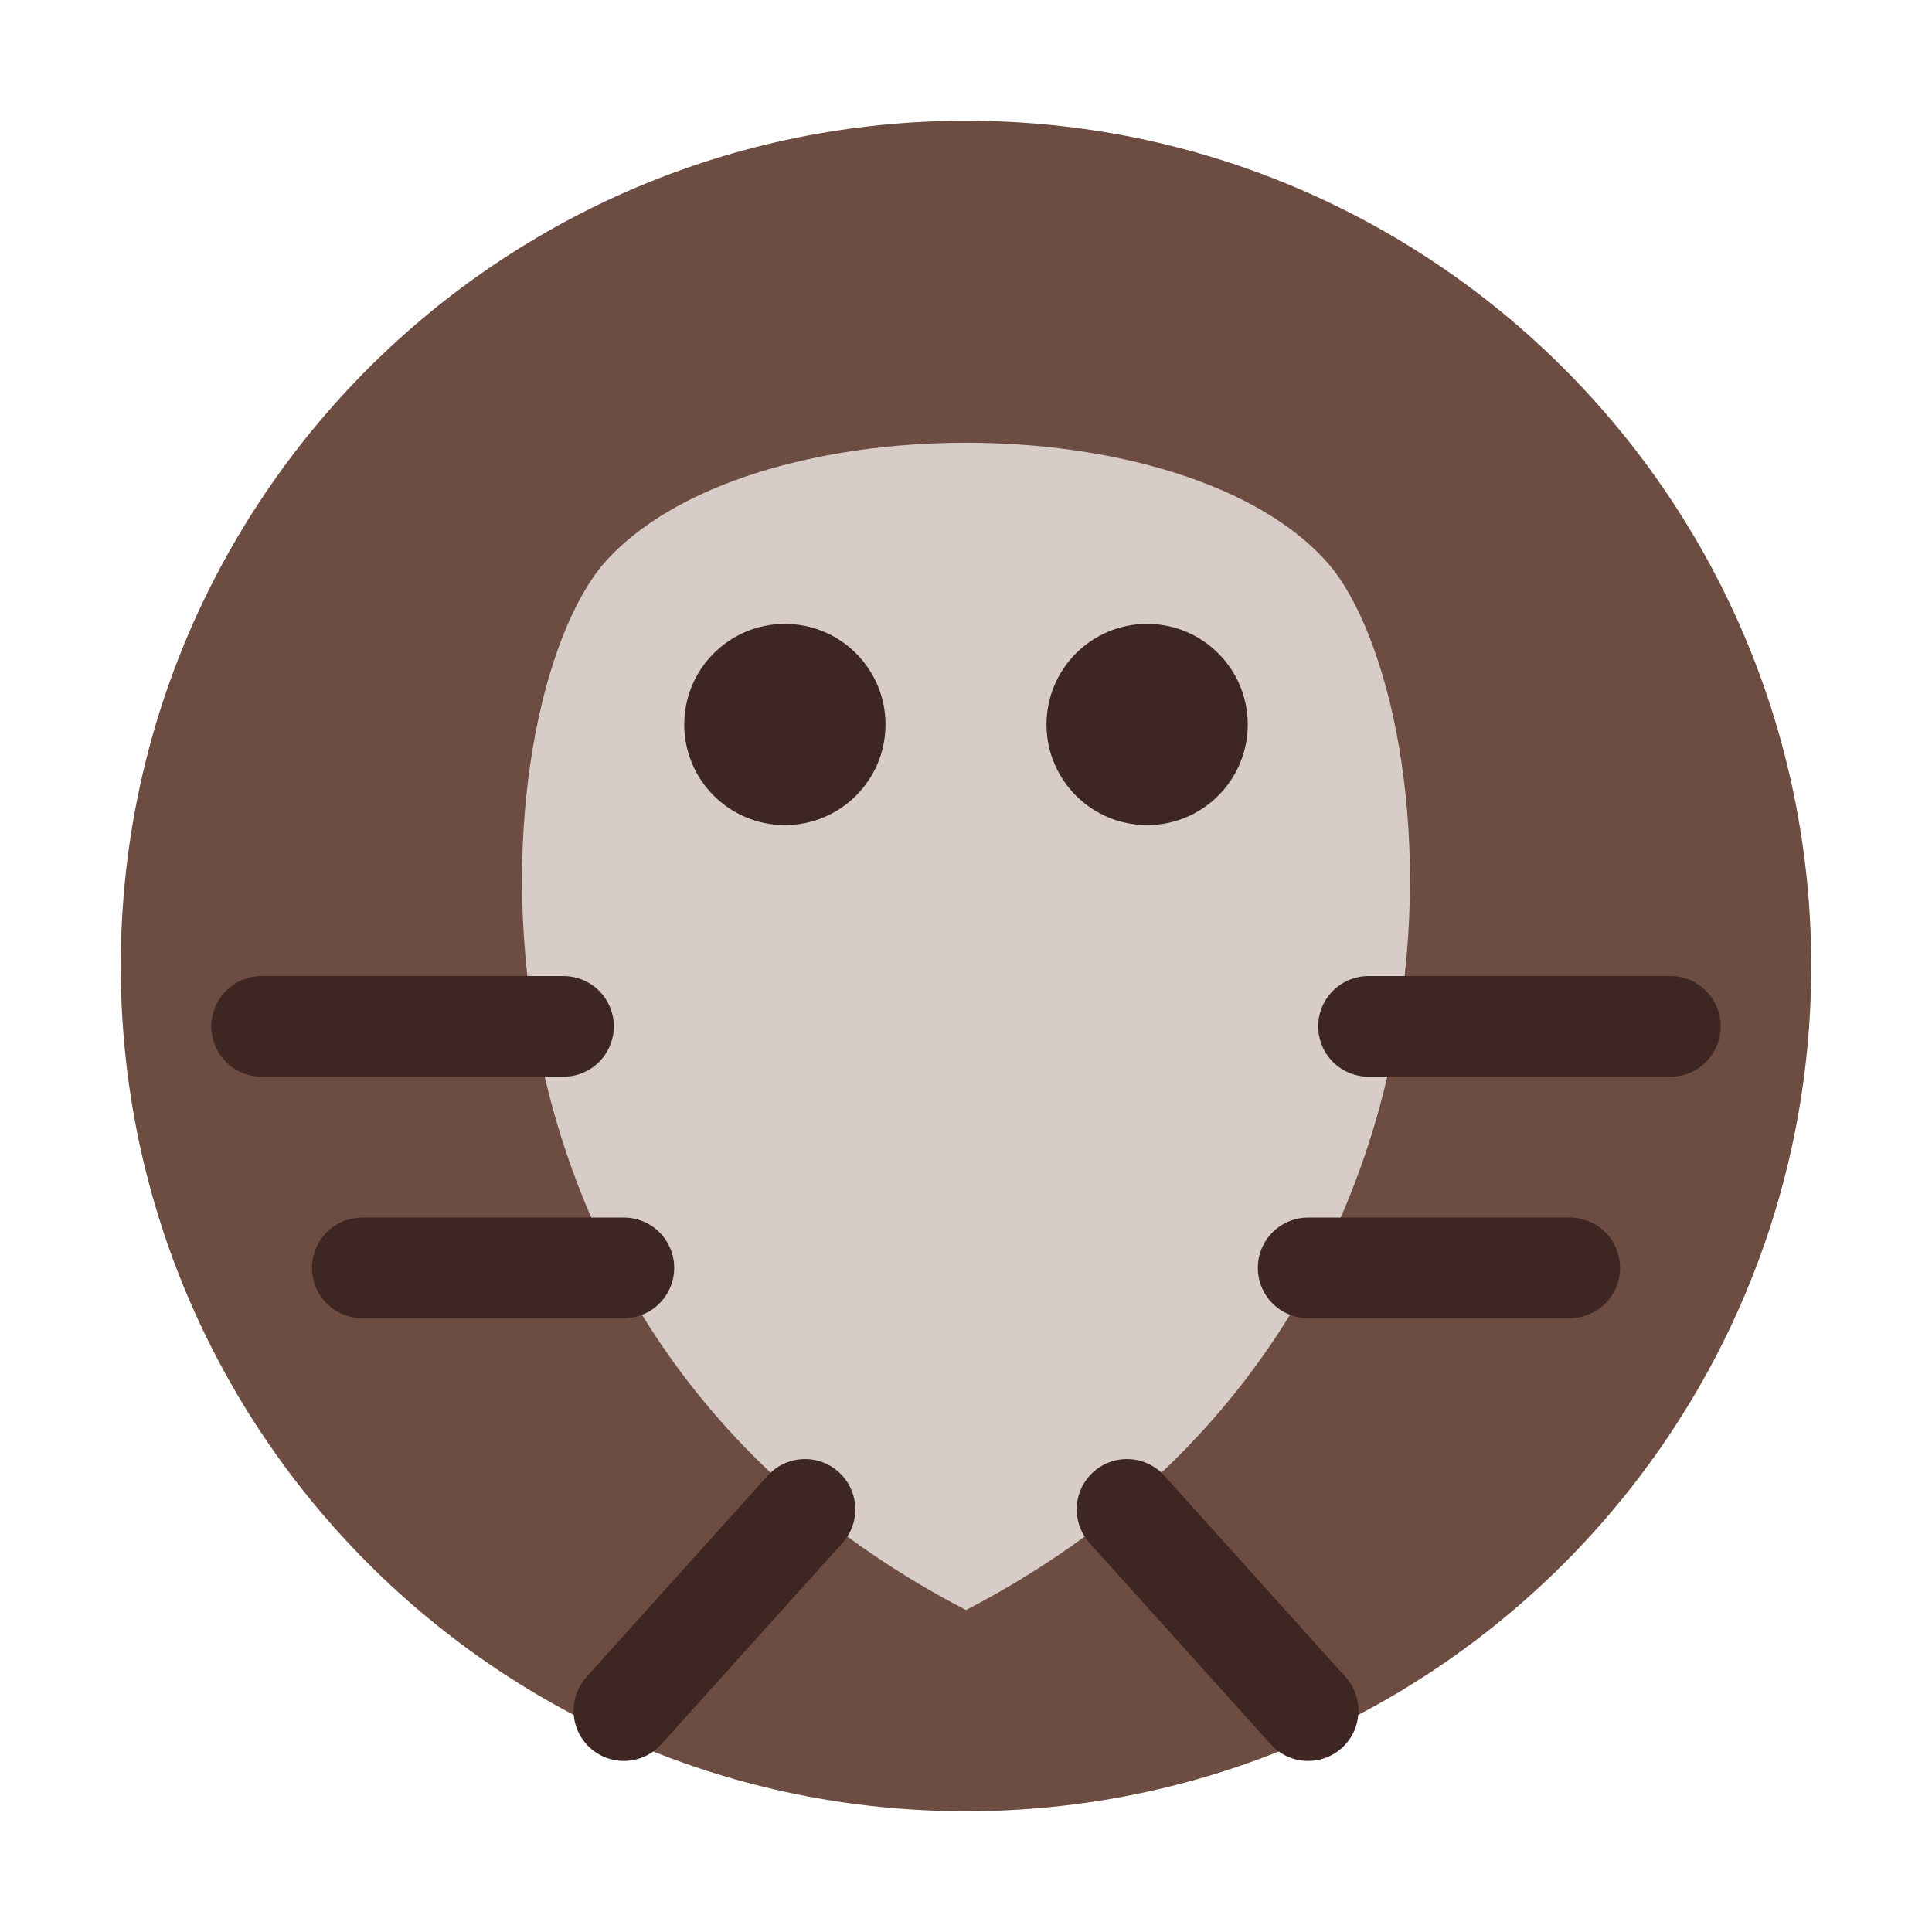
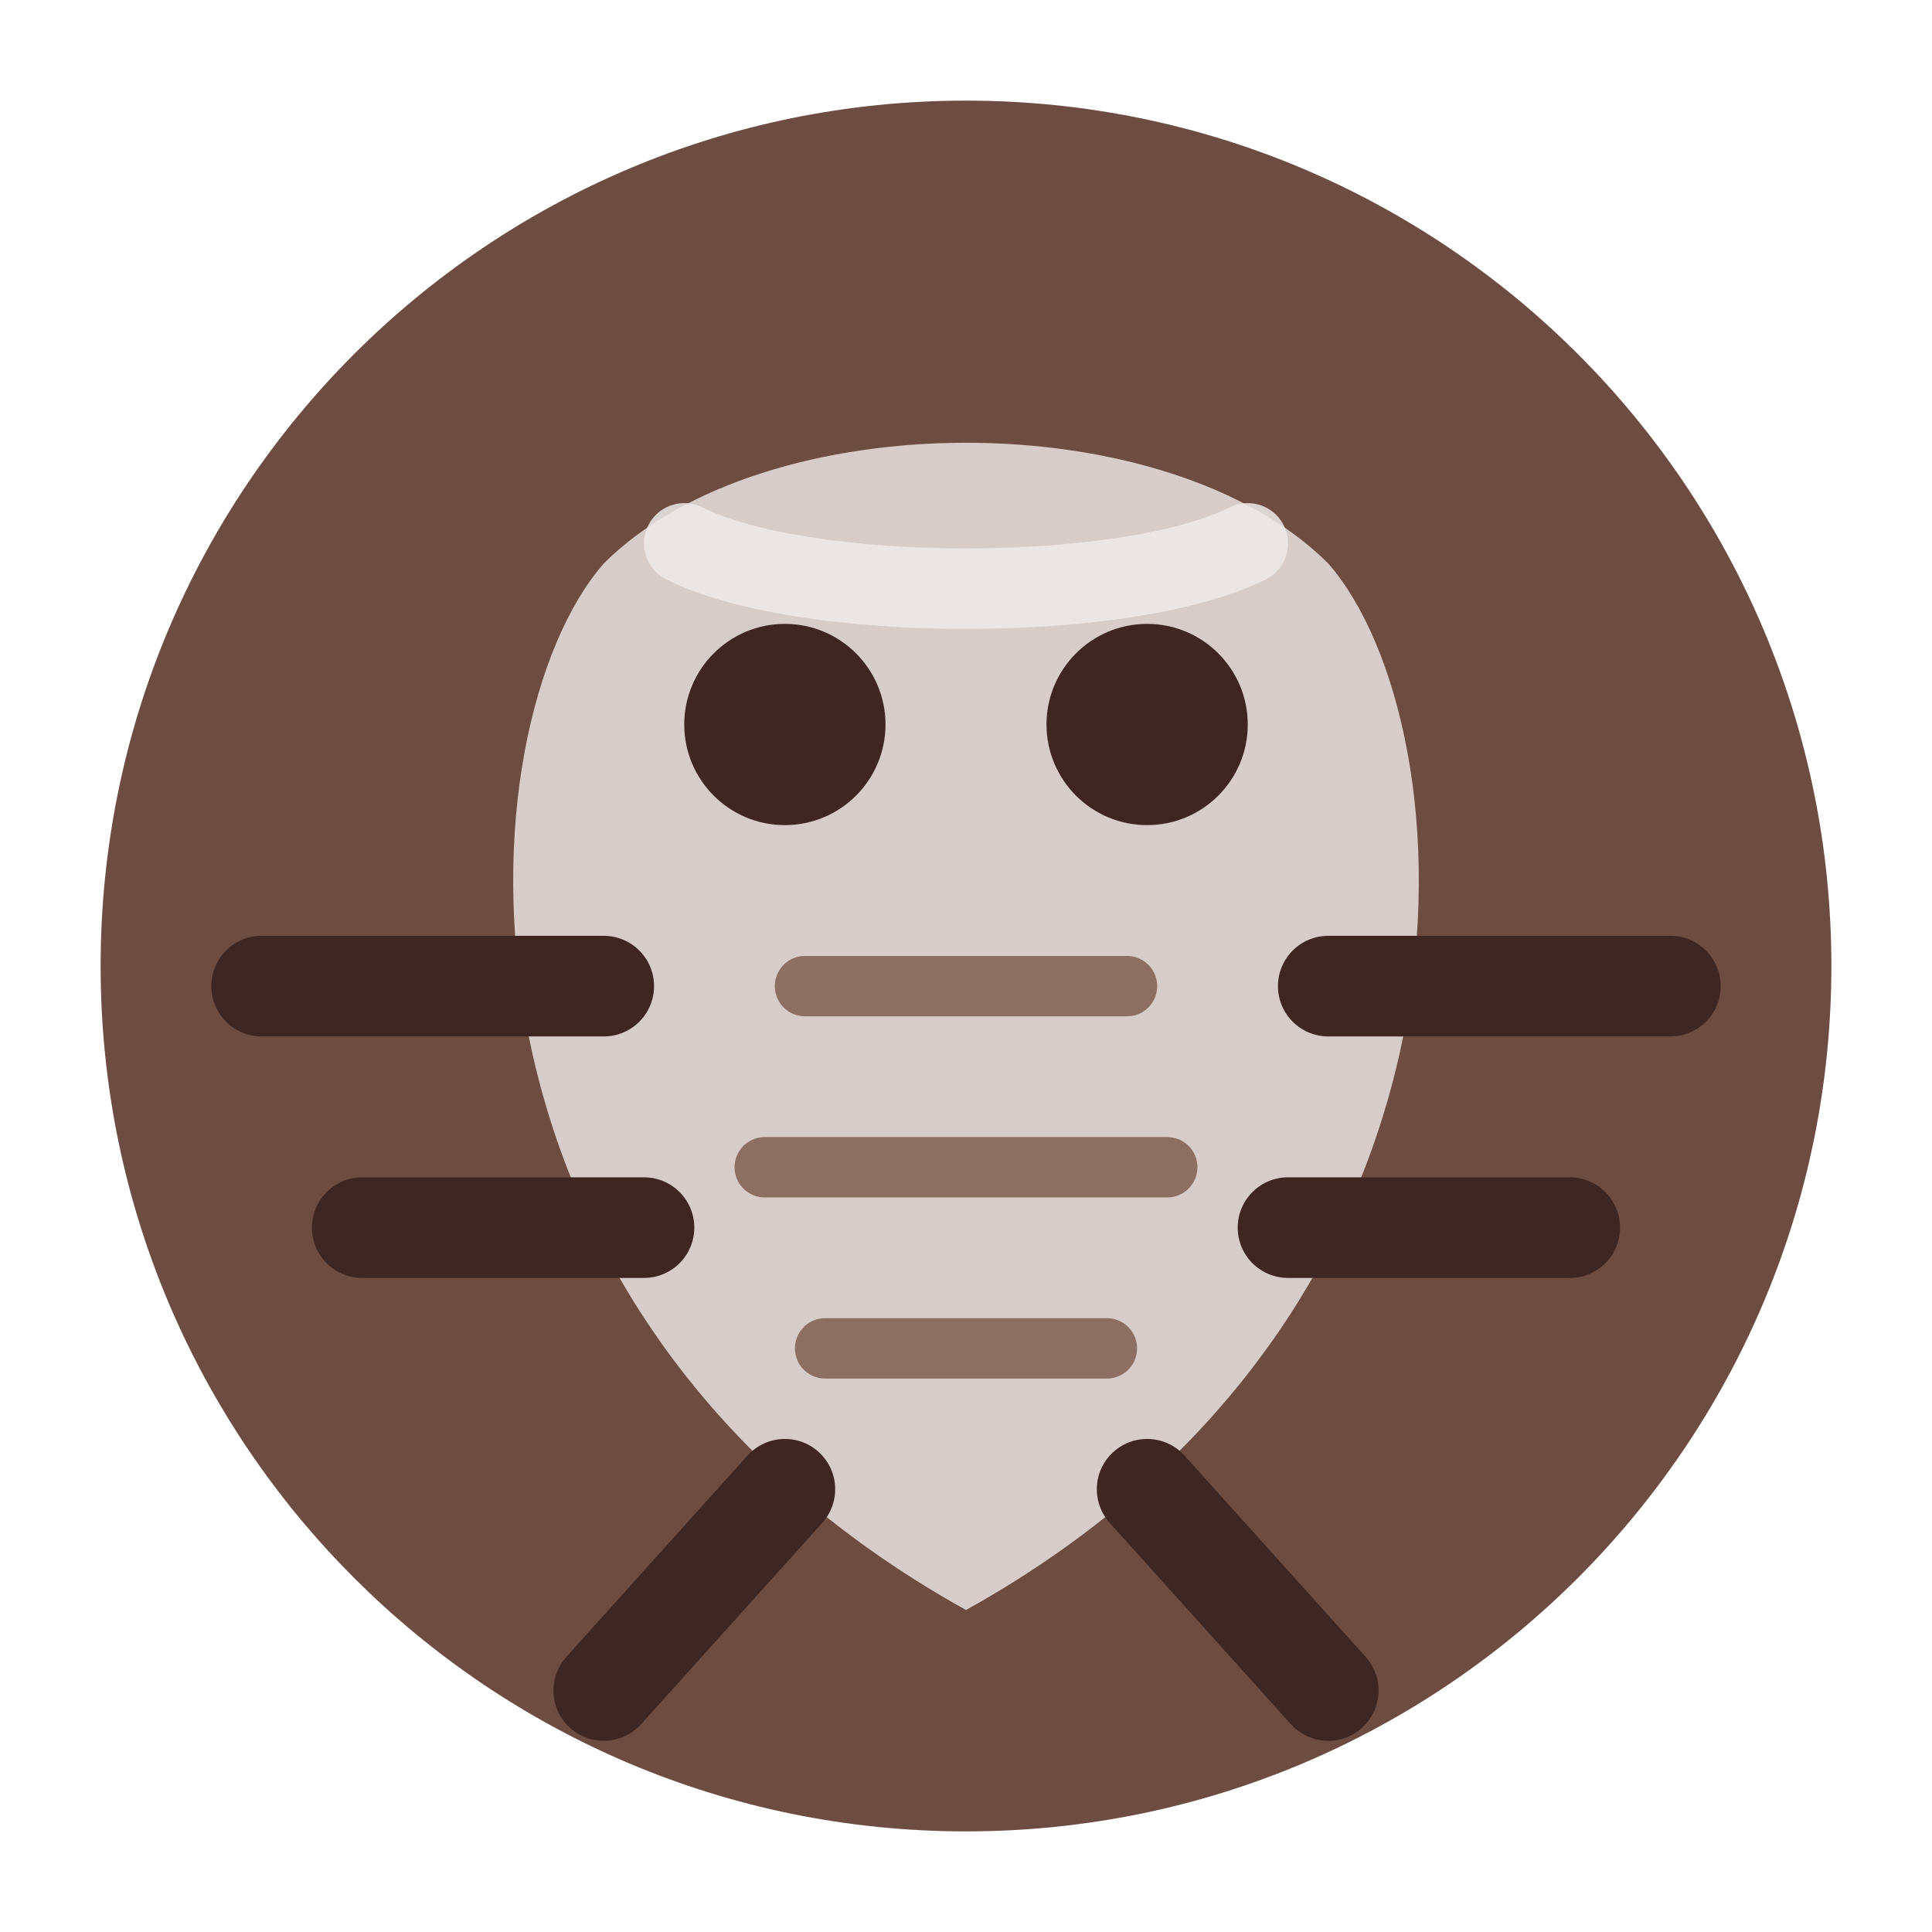
<svg xmlns="http://www.w3.org/2000/svg" width="96" height="96" viewBox="0 0 96 96">
-   <circle cx="48" cy="48" r="42" fill="#6d4c41" />
-   <path d="M30 28c7-8 29-8 36 0 6 7 9 38-18 52C21 66 24 35 30 28z" fill="#d7ccc8" />
+   <circle cx="48" cy="48" r="43" fill="#6d4c41" />
+   <path d="M30 28c8-8 28-8 36 0 7 8 9 37-18 52-27-15-25-44-18-52z" fill="#d7ccc8" />
  <circle cx="39" cy="36" r="5" fill="#3e2723" />
  <circle cx="57" cy="36" r="5" fill="#3e2723" />
-   <path d="M28 51H13M68 51h15M31 63H18M65 63h13" stroke="#3e2723" stroke-width="5" stroke-linecap="round" />
-   <path d="M40 75l-9 10M56 75l9 10" stroke="#3e2723" stroke-width="5" stroke-linecap="round" />
+   <path d="M30 49H13M66 49h17M32 61H18M64 61h14M39 74l-9 10M57 74l9 10" fill="none" stroke="#3e2723" stroke-width="5" stroke-linecap="round" />
+   <path d="M40 49h16M38 58h20M41 67h14" fill="none" stroke="#8d6e63" stroke-width="3" stroke-linecap="round" />
+   <path d="M34 27c6 3 22 3 28 0" fill="none" stroke="#efebe9" stroke-width="4" stroke-linecap="round" opacity=".85" />
</svg>
